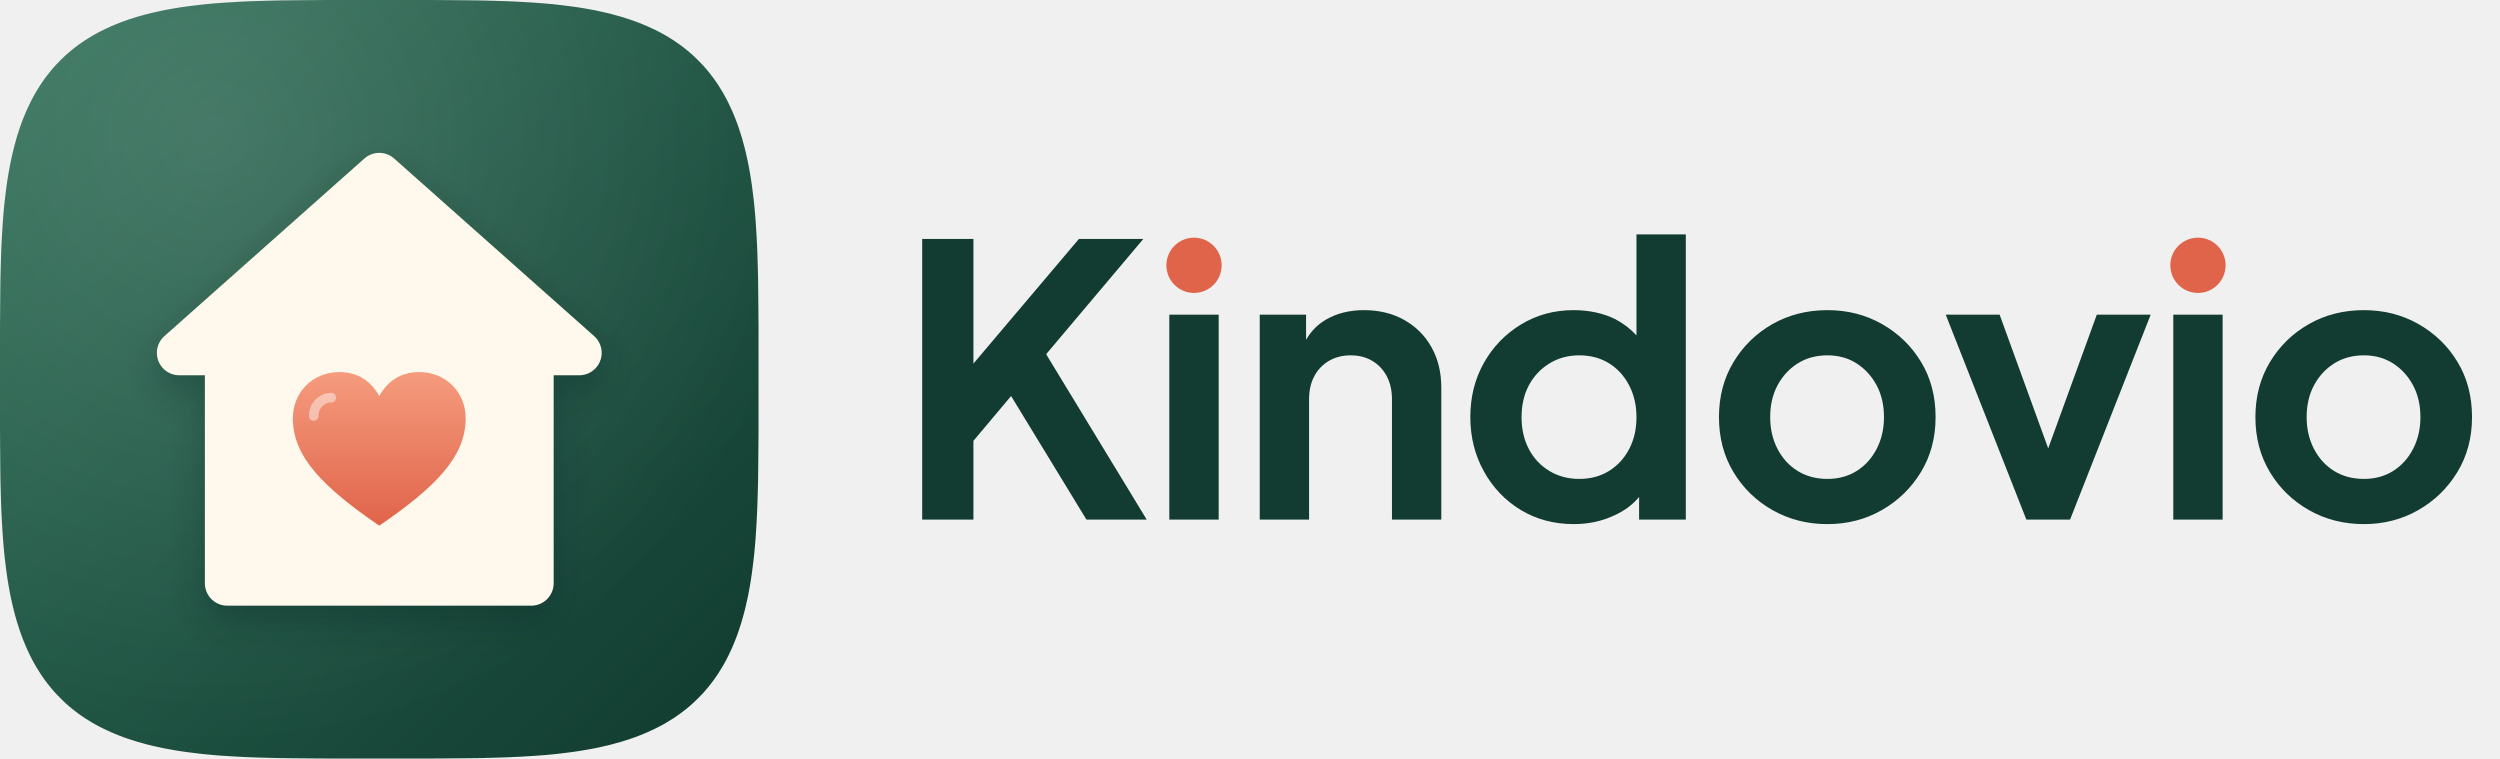
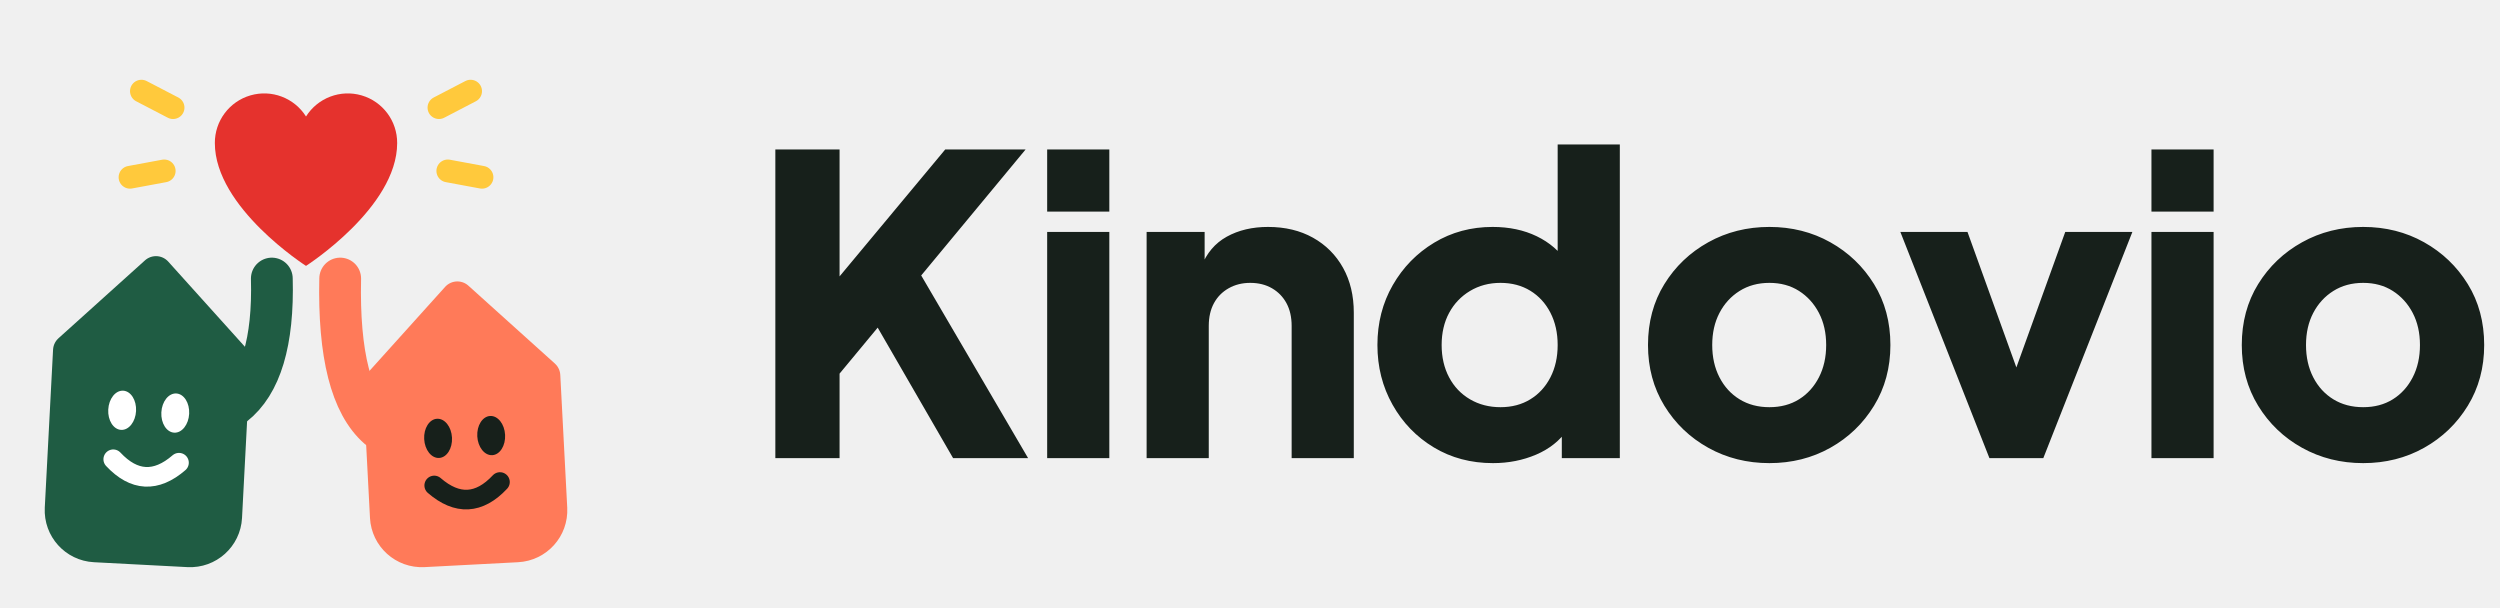
- <svg xmlns="http://www.w3.org/2000/svg" width="791" height="240" viewBox="0 0 791 240">
-   <defs>
-     <linearGradient id="kt" x1="0" y1="0" x2="1" y2="1">
-       <stop offset="0" stop-color="#2F7058" />
-       <stop offset="1" stop-color="#103A2F" />
-     </linearGradient>
-     <radialGradient id="kg" cx="0.28" cy="0.18" r="0.8">
-       <stop offset="0" stop-color="#FFFFFF" stop-opacity="0.14" />
-       <stop offset="1" stop-color="#FFFFFF" stop-opacity="0" />
-     </radialGradient>
-     <linearGradient id="kh" x1="0" y1="0" x2="0" y2="1">
-       <stop offset="0" stop-color="#F59B7D" />
-       <stop offset="1" stop-color="#E0644A" />
-     </linearGradient>
-     <filter id="ks" x="-20%" y="-20%" width="140%" height="150%">
-       <feGaussianBlur stdDeviation="22" />
-     </filter>
-   </defs>
-   <g transform="scale(0.234375)">
-     <path d="M1024.0 512.0 L1024.0 579.6 L1023.8 607.6 L1023.6 629.1 L1023.4 647.2 L1023.0 663.2 L1022.6 677.5 L1022.1 690.7 L1021.5 703.0 L1020.8 714.5 L1020.1 725.4 L1019.3 735.7 L1018.4 745.5 L1017.4 754.8 L1016.3 763.8 L1015.2 772.5 L1014.0 780.8 L1012.7 788.8 L1011.3 796.6 L1009.9 804.1 L1008.3 811.4 L1006.7 818.5 L1005.0 825.4 L1003.2 832.0 L1001.4 838.5 L999.4 844.8 L997.4 851.0 L995.3 857.0 L993.1 862.8 L990.8 868.5 L988.5 874.0 L986.0 879.4 L983.5 884.7 L980.9 889.9 L978.2 894.9 L975.4 899.8 L972.5 904.5 L969.6 909.2 L966.5 913.7 L963.4 918.2 L960.1 922.5 L956.8 926.7 L953.4 930.8 L949.9 934.8 L946.2 938.7 L942.5 942.5 L938.7 946.2 L934.8 949.9 L930.8 953.4 L926.7 956.8 L922.5 960.1 L918.2 963.4 L913.7 966.5 L909.2 969.6 L904.5 972.5 L899.8 975.4 L894.9 978.2 L889.9 980.9 L884.7 983.5 L879.4 986.0 L874.0 988.5 L868.5 990.8 L862.8 993.1 L857.0 995.3 L851.0 997.4 L844.8 999.4 L838.5 1001.4 L832.0 1003.2 L825.4 1005.0 L818.5 1006.7 L811.4 1008.3 L804.1 1009.9 L796.6 1011.3 L788.8 1012.7 L780.8 1014.0 L772.5 1015.2 L763.8 1016.3 L754.8 1017.4 L745.5 1018.4 L735.7 1019.3 L725.4 1020.1 L714.5 1020.8 L703.0 1021.5 L690.7 1022.1 L677.5 1022.6 L663.2 1023.0 L647.2 1023.4 L629.1 1023.6 L607.6 1023.8 L579.6 1024.0 L512.0 1024.0 L444.4 1024.0 L416.4 1023.8 L394.9 1023.6 L376.8 1023.4 L360.8 1023.0 L346.5 1022.6 L333.3 1022.1 L321.0 1021.5 L309.5 1020.8 L298.6 1020.1 L288.3 1019.3 L278.5 1018.4 L269.2 1017.4 L260.2 1016.3 L251.5 1015.2 L243.2 1014.0 L235.2 1012.7 L227.4 1011.3 L219.9 1009.9 L212.6 1008.3 L205.5 1006.7 L198.6 1005.0 L192.0 1003.2 L185.5 1001.4 L179.2 999.4 L173.0 997.4 L167.0 995.3 L161.2 993.1 L155.5 990.8 L150.0 988.5 L144.6 986.0 L139.3 983.5 L134.1 980.9 L129.1 978.2 L124.2 975.4 L119.5 972.5 L114.8 969.6 L110.3 966.5 L105.8 963.4 L101.5 960.1 L97.3 956.8 L93.2 953.4 L89.2 949.9 L85.3 946.2 L81.5 942.5 L77.8 938.7 L74.1 934.8 L70.6 930.8 L67.2 926.7 L63.9 922.5 L60.6 918.2 L57.5 913.7 L54.4 909.2 L51.5 904.5 L48.6 899.8 L45.8 894.9 L43.1 889.9 L40.5 884.7 L38.0 879.4 L35.5 874.0 L33.2 868.5 L30.9 862.8 L28.7 857.0 L26.6 851.0 L24.6 844.8 L22.6 838.5 L20.8 832.0 L19.0 825.4 L17.3 818.5 L15.7 811.4 L14.1 804.1 L12.7 796.6 L11.3 788.8 L10.0 780.8 L8.8 772.5 L7.7 763.8 L6.6 754.8 L5.6 745.5 L4.7 735.7 L3.9 725.4 L3.2 714.5 L2.5 703.0 L1.9 690.7 L1.4 677.5 L1.0 663.2 L0.6 647.2 L0.4 629.1 L0.2 607.6 L0.0 579.6 L0.0 512.0 L0.0 444.4 L0.2 416.4 L0.4 394.9 L0.6 376.8 L1.0 360.8 L1.4 346.5 L1.9 333.3 L2.5 321.0 L3.2 309.5 L3.9 298.6 L4.7 288.3 L5.6 278.5 L6.6 269.2 L7.7 260.2 L8.8 251.5 L10.0 243.2 L11.3 235.2 L12.7 227.4 L14.1 219.9 L15.7 212.6 L17.3 205.5 L19.0 198.6 L20.8 192.0 L22.6 185.5 L24.6 179.2 L26.6 173.0 L28.7 167.0 L30.9 161.2 L33.2 155.5 L35.5 150.0 L38.0 144.6 L40.5 139.3 L43.1 134.1 L45.8 129.1 L48.6 124.2 L51.5 119.5 L54.4 114.8 L57.5 110.3 L60.6 105.8 L63.9 101.5 L67.2 97.3 L70.6 93.2 L74.1 89.2 L77.8 85.3 L81.5 81.5 L85.3 77.8 L89.2 74.1 L93.2 70.6 L97.3 67.2 L101.5 63.9 L105.8 60.6 L110.3 57.5 L114.8 54.4 L119.5 51.5 L124.2 48.6 L129.1 45.8 L134.1 43.1 L139.3 40.5 L144.6 38.0 L150.0 35.5 L155.5 33.2 L161.2 30.9 L167.0 28.7 L173.0 26.6 L179.2 24.6 L185.5 22.6 L192.0 20.8 L198.6 19.0 L205.5 17.3 L212.6 15.7 L219.9 14.1 L227.4 12.7 L235.2 11.3 L243.2 10.0 L251.5 8.8 L260.2 7.7 L269.2 6.6 L278.5 5.6 L288.3 4.7 L298.6 3.9 L309.5 3.2 L321.0 2.5 L333.3 1.9 L346.5 1.4 L360.8 1.0 L376.8 0.6 L394.9 0.4 L416.4 0.2 L444.4 0.0 L512.0 0.0 L579.6 0.0 L607.6 0.2 L629.1 0.4 L647.2 0.6 L663.2 1.0 L677.5 1.4 L690.7 1.9 L703.0 2.5 L714.5 3.2 L725.4 3.9 L735.7 4.7 L745.5 5.6 L754.8 6.6 L763.8 7.7 L772.5 8.8 L780.8 10.0 L788.8 11.3 L796.6 12.7 L804.1 14.1 L811.4 15.7 L818.5 17.3 L825.4 19.0 L832.0 20.8 L838.5 22.6 L844.8 24.6 L851.0 26.6 L857.0 28.7 L862.8 30.9 L868.5 33.2 L874.0 35.5 L879.4 38.0 L884.7 40.5 L889.9 43.1 L894.9 45.8 L899.8 48.6 L904.5 51.5 L909.2 54.4 L913.7 57.5 L918.2 60.6 L922.5 63.9 L926.7 67.2 L930.8 70.6 L934.8 74.1 L938.7 77.8 L942.5 81.5 L946.2 85.3 L949.9 89.2 L953.4 93.2 L956.8 97.3 L960.1 101.5 L963.4 105.8 L966.5 110.3 L969.6 114.8 L972.5 119.5 L975.4 124.2 L978.2 129.1 L980.9 134.1 L983.5 139.3 L986.0 144.6 L988.5 150.0 L990.8 155.5 L993.1 161.2 L995.3 167.0 L997.4 173.0 L999.4 179.2 L1001.4 185.5 L1003.2 192.0 L1005.0 198.6 L1006.7 205.5 L1008.3 212.6 L1009.9 219.9 L1011.3 227.4 L1012.7 235.2 L1014.0 243.2 L1015.2 251.5 L1016.3 260.2 L1017.4 269.2 L1018.4 278.5 L1019.3 288.3 L1020.1 298.6 L1020.8 309.5 L1021.5 321.0 L1022.1 333.3 L1022.6 346.5 L1023.0 360.8 L1023.4 376.8 L1023.6 394.9 L1023.8 416.4 L1024.0 444.4 Z" fill="url(#kt)" />
-     <path d="M1024.0 512.0 L1024.0 579.6 L1023.8 607.6 L1023.6 629.1 L1023.4 647.2 L1023.0 663.2 L1022.6 677.5 L1022.1 690.7 L1021.5 703.0 L1020.8 714.5 L1020.1 725.4 L1019.3 735.7 L1018.4 745.5 L1017.4 754.8 L1016.3 763.8 L1015.2 772.5 L1014.0 780.8 L1012.7 788.8 L1011.3 796.6 L1009.9 804.1 L1008.3 811.4 L1006.7 818.5 L1005.0 825.4 L1003.2 832.0 L1001.4 838.5 L999.4 844.8 L997.4 851.0 L995.3 857.0 L993.1 862.8 L990.8 868.5 L988.5 874.0 L986.0 879.4 L983.5 884.7 L980.9 889.9 L978.2 894.9 L975.4 899.8 L972.5 904.5 L969.6 909.2 L966.5 913.7 L963.4 918.2 L960.1 922.5 L956.8 926.7 L953.4 930.8 L949.9 934.8 L946.2 938.7 L942.5 942.5 L938.7 946.2 L934.8 949.9 L930.8 953.4 L926.7 956.8 L922.5 960.1 L918.2 963.4 L913.7 966.5 L909.2 969.6 L904.5 972.5 L899.8 975.4 L894.9 978.2 L889.9 980.9 L884.7 983.5 L879.4 986.0 L874.0 988.5 L868.5 990.8 L862.8 993.1 L857.0 995.3 L851.0 997.4 L844.8 999.4 L838.5 1001.4 L832.0 1003.2 L825.4 1005.0 L818.5 1006.7 L811.4 1008.3 L804.1 1009.9 L796.6 1011.3 L788.8 1012.7 L780.8 1014.0 L772.5 1015.2 L763.8 1016.3 L754.8 1017.4 L745.5 1018.4 L735.7 1019.3 L725.4 1020.1 L714.5 1020.8 L703.0 1021.5 L690.7 1022.1 L677.5 1022.6 L663.2 1023.0 L647.2 1023.4 L629.1 1023.6 L607.6 1023.8 L579.6 1024.0 L512.0 1024.0 L444.4 1024.0 L416.4 1023.8 L394.9 1023.6 L376.8 1023.4 L360.8 1023.0 L346.5 1022.6 L333.3 1022.1 L321.0 1021.5 L309.5 1020.8 L298.6 1020.1 L288.3 1019.3 L278.5 1018.4 L269.2 1017.4 L260.2 1016.3 L251.5 1015.2 L243.2 1014.0 L235.2 1012.7 L227.4 1011.3 L219.9 1009.9 L212.6 1008.3 L205.5 1006.7 L198.6 1005.0 L192.0 1003.2 L185.5 1001.4 L179.2 999.4 L173.0 997.4 L167.0 995.3 L161.2 993.1 L155.5 990.8 L150.0 988.5 L144.6 986.0 L139.3 983.5 L134.1 980.9 L129.1 978.2 L124.2 975.4 L119.5 972.5 L114.8 969.6 L110.3 966.5 L105.8 963.4 L101.5 960.1 L97.3 956.8 L93.2 953.4 L89.2 949.9 L85.3 946.2 L81.5 942.5 L77.8 938.7 L74.1 934.8 L70.6 930.8 L67.2 926.7 L63.9 922.5 L60.6 918.2 L57.5 913.7 L54.4 909.2 L51.5 904.5 L48.6 899.8 L45.8 894.9 L43.1 889.9 L40.5 884.7 L38.0 879.4 L35.5 874.0 L33.2 868.5 L30.9 862.8 L28.7 857.0 L26.6 851.0 L24.6 844.8 L22.6 838.5 L20.8 832.0 L19.0 825.4 L17.3 818.5 L15.7 811.4 L14.1 804.1 L12.7 796.6 L11.3 788.8 L10.0 780.8 L8.8 772.5 L7.7 763.8 L6.6 754.8 L5.6 745.5 L4.7 735.7 L3.9 725.4 L3.2 714.5 L2.5 703.0 L1.9 690.7 L1.4 677.5 L1.0 663.2 L0.6 647.2 L0.4 629.1 L0.2 607.6 L0.0 579.6 L0.0 512.0 L0.0 444.4 L0.2 416.4 L0.4 394.9 L0.6 376.8 L1.0 360.8 L1.4 346.5 L1.9 333.3 L2.5 321.0 L3.2 309.5 L3.9 298.6 L4.7 288.3 L5.6 278.5 L6.6 269.2 L7.7 260.2 L8.8 251.5 L10.0 243.2 L11.3 235.2 L12.7 227.4 L14.1 219.9 L15.7 212.6 L17.3 205.5 L19.0 198.6 L20.8 192.0 L22.6 185.5 L24.6 179.2 L26.6 173.0 L28.7 167.0 L30.9 161.2 L33.2 155.5 L35.5 150.0 L38.0 144.6 L40.5 139.3 L43.1 134.1 L45.8 129.1 L48.6 124.2 L51.5 119.5 L54.4 114.8 L57.5 110.3 L60.6 105.8 L63.9 101.5 L67.2 97.3 L70.6 93.2 L74.1 89.2 L77.8 85.3 L81.5 81.5 L85.3 77.8 L89.2 74.1 L93.2 70.6 L97.3 67.2 L101.5 63.9 L105.8 60.6 L110.3 57.5 L114.8 54.4 L119.5 51.5 L124.2 48.6 L129.1 45.8 L134.1 43.1 L139.3 40.5 L144.6 38.0 L150.0 35.5 L155.5 33.2 L161.2 30.9 L167.0 28.7 L173.0 26.6 L179.2 24.6 L185.5 22.6 L192.0 20.8 L198.6 19.0 L205.5 17.3 L212.6 15.7 L219.9 14.1 L227.4 12.7 L235.2 11.3 L243.2 10.0 L251.5 8.8 L260.2 7.7 L269.2 6.6 L278.5 5.6 L288.3 4.7 L298.6 3.9 L309.5 3.2 L321.0 2.5 L333.3 1.9 L346.5 1.4 L360.8 1.0 L376.8 0.6 L394.9 0.4 L416.4 0.2 L444.4 0.0 L512.0 0.0 L579.6 0.0 L607.6 0.2 L629.1 0.4 L647.2 0.6 L663.2 1.0 L677.5 1.4 L690.7 1.9 L703.0 2.5 L714.5 3.2 L725.4 3.9 L735.7 4.7 L745.5 5.6 L754.8 6.6 L763.8 7.7 L772.5 8.8 L780.8 10.0 L788.8 11.3 L796.6 12.7 L804.1 14.1 L811.4 15.7 L818.5 17.3 L825.4 19.0 L832.0 20.8 L838.5 22.6 L844.8 24.6 L851.0 26.6 L857.0 28.7 L862.8 30.9 L868.5 33.2 L874.0 35.5 L879.4 38.0 L884.7 40.5 L889.9 43.1 L894.9 45.8 L899.8 48.6 L904.5 51.5 L909.2 54.4 L913.7 57.5 L918.2 60.6 L922.5 63.9 L926.7 67.2 L930.8 70.6 L934.8 74.1 L938.7 77.8 L942.5 81.5 L946.2 85.3 L949.9 89.2 L953.4 93.2 L956.8 97.3 L960.1 101.5 L963.4 105.8 L966.5 110.3 L969.6 114.8 L972.5 119.5 L975.4 124.2 L978.2 129.1 L980.9 134.1 L983.5 139.3 L986.0 144.6 L988.5 150.0 L990.8 155.5 L993.1 161.2 L995.3 167.0 L997.4 173.0 L999.4 179.2 L1001.4 185.5 L1003.2 192.0 L1005.0 198.6 L1006.7 205.5 L1008.3 212.6 L1009.9 219.9 L1011.3 227.4 L1012.7 235.2 L1014.0 243.2 L1015.2 251.5 L1016.3 260.2 L1017.4 269.2 L1018.4 278.5 L1019.3 288.3 L1020.1 298.6 L1020.8 309.5 L1021.5 321.0 L1022.1 333.3 L1022.6 346.5 L1023.0 360.8 L1023.4 376.8 L1023.6 394.9 L1023.8 416.4 L1024.0 444.4 Z" fill="url(#kg)" />
-     <g transform="translate(512 512) scale(1.08) translate(-512 -517)">
-       <path d="M512 262 L762 484 L702 484 L702 772 L322 772 L322 484 L262 484 Z" fill="#06221B" stroke="#06221B" stroke-width="56" stroke-linejoin="round" opacity="0.32" filter="url(#ks)" transform="translate(0 20)" />
-       <path d="M512 262 L762 484 L702 484 L702 772 L322 772 L322 484 L262 484 Z" fill="#FFF8EC" stroke="#FFF8EC" stroke-width="56" stroke-linejoin="round" />
-       <path d="M512 700 C442 652 404 614 404 566 C404 532 430 508 462 508 C486 508 502 520 512 538 C522 520 538 508 562 508 C594 508 620 532 620 566 C620 614 582 652 512 700 Z" fill="url(#kh)" />
-       <path d="M452 540 C440 540 430 550 430 563" fill="none" stroke="#FFFFFF" stroke-opacity="0.45" stroke-width="12" stroke-linecap="round" />
+ <svg xmlns="http://www.w3.org/2000/svg" width="181" height="44" viewBox="0 0 180.69 44" role="img" aria-label="Kindovio">
+   <g transform="scale(0.9166667)">
+     <g transform="scale(1)">
+       <g transform="rotate(3 11 43.5)">
+         <path d="M11 21.5 17.5 28V40.5a2.8 2.8 0 0 1-2.8 2.8H7.3a2.8 2.8 0 0 1-2.8-2.8V28z" fill="#1F5C43" stroke="#1F5C43" stroke-width="2.6" stroke-linejoin="round" />
+         <ellipse cx="8.9" cy="32.5" rx="1.1" ry="1.55" fill="#FFFFFF" />
+         <ellipse cx="13.1" cy="32.5" rx="1.1" ry="1.55" fill="#FFFFFF" />
+         <path d="M8.4 36.4q2.6 2.5 5.2 0" fill="none" stroke="#FFFFFF" stroke-width="1.55" stroke-linecap="round" />
+       </g>
+       <g transform="rotate(-3 37 43.5)">
+         <path d="M37 23.5 43.5 30V40.5a2.8 2.8 0 0 1-2.8 2.8H33.3a2.8 2.8 0 0 1-2.8-2.8V30z" fill="#FF7A59" stroke="#FF7A59" stroke-width="2.6" stroke-linejoin="round" />
+         <ellipse cx="34.9" cy="34.5" rx="1.1" ry="1.55" fill="#17201B" />
+         <ellipse cx="39.1" cy="34.5" rx="1.1" ry="1.55" fill="#17201B" />
+         <path d="M34.4 38.2q2.6 2.5 5.2 0" fill="none" stroke="#17201B" stroke-width="1.55" stroke-linecap="round" />
+       </g>
+       <path d="M18.3 32Q21.5 29.5 21.3 22" fill="none" stroke="#1F5C43" stroke-width="3.3" stroke-linecap="round" />
+       <path d="M29.7 33.8Q26.5 31 26.7 22" fill="none" stroke="#FF7A59" stroke-width="3.3" stroke-linecap="round" />
+       <path d="M24 21s-7.2-4.6-7.2-9.7a3.9 3.9 0 0 1 7.2-2.1 3.9 3.9 0 0 1 7.2 2.1c0 5.1-7.2 9.7-7.2 9.7z" fill="#E5322D" />
+       <path d="M13.5 8.5l-2.5-1.3M34.5 8.5l2.5-1.3M12.8 13.5l-2.7.5M35.2 13.5l2.7.5" fill="none" stroke="#FFC93C" stroke-width="1.8" stroke-linecap="round" />
    </g>
  </g>
-   <path d="M307.99 164.40L291.78 164.40L291.78 75.60L307.99 75.60L307.99 115.05L341.37 75.60L361.75 75.60L331.00 112.07L362.82 164.40L343.75 164.40L319.91 125.30L307.99 139.49L307.99 164.40ZM385.59 164.40L369.97 164.40L369.97 99.56L385.59 99.56L385.59 164.40ZM414.19 164.40L398.58 164.40L398.58 99.56L413.24 99.56L413.24 107.54Q415.51 103.49 419.56 101.11L419.56 101.11Q424.68 98.13 431.60 98.13L431.60 98.13Q438.75 98.13 444.29 101.23Q449.83 104.33 452.93 109.87Q456.03 115.41 456.03 122.68L456.03 122.68L456.03 164.40L440.42 164.40L440.42 126.38Q440.42 122.09 438.75 118.99Q437.08 115.89 434.16 114.16Q431.24 112.43 427.31 112.43L427.31 112.43Q423.49 112.43 420.51 114.16Q417.53 115.89 415.86 118.99Q414.19 122.09 414.19 126.38L414.19 126.38L414.19 164.40ZM497.99 165.83L497.99 165.83Q488.57 165.83 481.18 161.36Q473.79 156.89 469.50 149.14Q465.21 141.40 465.21 131.98L465.21 131.98Q465.21 122.44 469.50 114.82Q473.79 107.19 481.24 102.66Q488.69 98.13 497.87 98.13L497.87 98.13Q505.26 98.13 511.10 100.99L511.10 100.99Q514.91 103.01 517.78 106.11L517.78 106.11L517.78 74.17L533.39 74.17L533.39 164.40L518.61 164.40L518.61 157.25Q515.63 160.82 510.98 162.97L510.98 162.97Q505.02 165.83 497.99 165.83ZM499.66 151.53L499.66 151.53Q505.02 151.53 509.07 149.02Q513.13 146.52 515.45 142.11Q517.78 137.70 517.78 131.98L517.78 131.98Q517.78 126.38 515.45 121.91Q513.13 117.44 509.07 114.93Q505.02 112.43 499.66 112.43L499.66 112.43Q494.41 112.43 490.24 114.99Q486.07 117.56 483.74 121.91Q481.42 126.26 481.42 131.98Q481.42 137.70 483.74 142.11Q486.07 146.52 490.24 149.02Q494.41 151.53 499.66 151.53ZM578.21 165.83L578.21 165.83Q568.67 165.83 560.86 161.42Q553.06 157.01 548.47 149.38Q543.88 141.75 543.88 131.98L543.88 131.98Q543.88 122.21 548.47 114.58Q553.06 106.95 560.80 102.54Q568.55 98.13 578.21 98.13L578.21 98.13Q587.74 98.13 595.49 102.54Q603.24 106.95 607.83 114.52Q612.42 122.09 612.42 131.98L612.42 131.98Q612.42 141.75 607.77 149.38Q603.12 157.01 595.37 161.42Q587.62 165.83 578.21 165.83ZM578.21 151.53L578.21 151.53Q583.45 151.53 587.44 149.02Q591.44 146.52 593.76 142.05Q596.09 137.58 596.09 131.98L596.09 131.98Q596.09 126.26 593.76 121.91Q591.44 117.56 587.44 114.99Q583.45 112.43 578.21 112.43L578.21 112.43Q572.84 112.43 568.79 114.99Q564.74 117.56 562.41 121.91Q560.09 126.26 560.09 131.98L560.09 131.98Q560.09 137.58 562.41 142.05Q564.74 146.52 568.79 149.02Q572.84 151.53 578.21 151.53ZM654.97 164.40L641.14 164.40L615.63 99.56L632.68 99.56L648.05 141.87L663.43 99.56L680.48 99.56L654.97 164.40ZM703.24 164.40L687.63 164.40L687.63 99.56L703.24 99.56L703.24 164.40ZM747.94 165.83L747.94 165.83Q738.40 165.83 730.60 161.42Q722.79 157.01 718.20 149.38Q713.61 141.75 713.61 131.98L713.61 131.98Q713.61 122.21 718.20 114.58Q722.79 106.95 730.54 102.54Q738.29 98.13 747.94 98.13L747.94 98.13Q757.48 98.13 765.22 102.54Q772.97 106.95 777.56 114.52Q782.15 122.09 782.15 131.98L782.15 131.98Q782.15 141.75 777.50 149.38Q772.85 157.01 765.10 161.42Q757.36 165.83 747.94 165.83ZM747.94 151.53L747.94 151.53Q753.18 151.53 757.18 149.02Q761.17 146.52 763.49 142.05Q765.82 137.58 765.82 131.98L765.82 131.98Q765.82 126.26 763.49 121.91Q761.17 117.56 757.18 114.99Q753.18 112.43 747.94 112.43L747.94 112.43Q742.58 112.43 738.52 114.99Q734.47 117.56 732.15 121.91Q729.82 126.26 729.82 131.98L729.82 131.98Q729.82 137.58 732.15 142.05Q734.47 146.52 738.52 149.02Q742.58 151.53 747.94 151.53Z" fill="#123C31" />
-   <path d="M369.04 83.94a8.74 8.74 0 1 0 17.49 0a8.74 8.74 0 1 0 -17.49 0ZM686.69 83.94a8.74 8.74 0 1 0 17.49 0a8.74 8.74 0 1 0 -17.49 0Z" fill="#E0644A" />
+   <path transform="translate(54 33.17)" fill="#17201B" d="M1.98 0.0V-22.35H6.63V-11.16L5.34 -11.61L14.28 -22.35H20.1L11.25 -11.67L11.52 -14.97L20.28 0.0H14.85L9.39 -9.45L6.63 -6.12V0.0ZM21.66 0.0V-16.38H26.16V0.0ZM21.66 -17.85V-22.35H26.16V-17.85ZM28.86 0.0V-16.38H33.06V-13.14L32.82 -13.86Q33.39 -15.33 34.665 -16.035Q35.94 -16.74 37.65 -16.74Q39.51 -16.74 40.905 -15.96Q42.3 -15.18 43.08 -13.785Q43.86 -12.39 43.86 -10.53V0.0H39.36V-9.57Q39.36 -10.53 38.985 -11.22Q38.61 -11.91 37.935 -12.3Q37.26 -12.69 36.36 -12.69Q35.49 -12.69 34.8 -12.3Q34.11 -11.91 33.735 -11.22Q33.36 -10.53 33.36 -9.57V0.0ZM53.94 0.36Q51.54 0.36 49.65 -0.78Q47.76 -1.92 46.665 -3.87Q45.57 -5.82 45.57 -8.19Q45.57 -10.59 46.68 -12.525Q47.79 -14.46 49.68 -15.6Q51.57 -16.74 53.91 -16.74Q55.71 -16.74 57.105 -16.065Q58.5 -15.39 59.31 -14.16L58.62 -13.26V-22.71H63.12V0.0H58.92V-3.0L59.34 -2.07Q58.5 -0.87 57.06 -0.255Q55.62 0.36 53.94 0.36ZM54.48 -3.69Q55.71 -3.69 56.64 -4.26Q57.57 -4.83 58.095 -5.85Q58.62 -6.87 58.62 -8.19Q58.62 -9.51 58.095 -10.53Q57.57 -11.55 56.64 -12.12Q55.71 -12.69 54.48 -12.69Q53.25 -12.69 52.275 -12.105Q51.3 -11.52 50.76 -10.515Q50.22 -9.51 50.22 -8.19Q50.22 -6.87 50.76 -5.85Q51.3 -4.83 52.275 -4.26Q53.25 -3.69 54.48 -3.69ZM73.95 0.36Q71.52 0.36 69.525 -0.75Q67.53 -1.86 66.345 -3.795Q65.16 -5.73 65.16 -8.19Q65.16 -10.68 66.345 -12.6Q67.53 -14.52 69.525 -15.63Q71.52 -16.74 73.95 -16.74Q76.38 -16.74 78.36 -15.63Q80.34 -14.52 81.525 -12.6Q82.71 -10.68 82.71 -8.19Q82.71 -5.73 81.525 -3.795Q80.34 -1.86 78.36 -0.75Q76.38 0.36 73.95 0.36ZM73.95 -3.69Q75.18 -3.69 76.095 -4.26Q77.01 -4.83 77.535 -5.85Q78.06 -6.87 78.06 -8.19Q78.06 -9.51 77.535 -10.515Q77.01 -11.52 76.095 -12.105Q75.18 -12.69 73.95 -12.69Q72.72 -12.69 71.79 -12.105Q70.86 -11.52 70.335 -10.515Q69.81 -9.51 69.81 -8.19Q69.81 -6.87 70.335 -5.85Q70.86 -4.83 71.79 -4.26Q72.72 -3.69 73.95 -3.69ZM89.88 0.0 83.43 -16.38H88.29L92.76 -3.99H90.9L95.37 -16.38H100.23L93.78 0.0ZM101.61 0.0V-16.38H106.11V0.0ZM101.61 -17.85V-22.35H106.11V-17.85ZM116.94 0.36Q114.51 0.36 112.515 -0.75Q110.52 -1.86 109.335 -3.795Q108.15 -5.73 108.15 -8.19Q108.15 -10.68 109.335 -12.6Q110.52 -14.52 112.515 -15.63Q114.51 -16.74 116.94 -16.74Q119.37 -16.74 121.35 -15.63Q123.33 -14.52 124.515 -12.6Q125.7 -10.68 125.7 -8.19Q125.7 -5.73 124.515 -3.795Q123.33 -1.86 121.35 -0.75Q119.37 0.36 116.94 0.36ZM116.94 -3.69Q118.17 -3.69 119.085 -4.26Q120 -4.83 120.525 -5.85Q121.05 -6.87 121.05 -8.19Q121.05 -9.51 120.525 -10.515Q120 -11.52 119.085 -12.105Q118.17 -12.69 116.94 -12.69Q115.71 -12.69 114.78 -12.105Q113.85 -11.52 113.325 -10.515Q112.8 -9.51 112.8 -8.19Q112.8 -6.87 113.325 -5.85Q113.85 -4.83 114.78 -4.26Q115.71 -3.69 116.94 -3.69Z" />
</svg>
